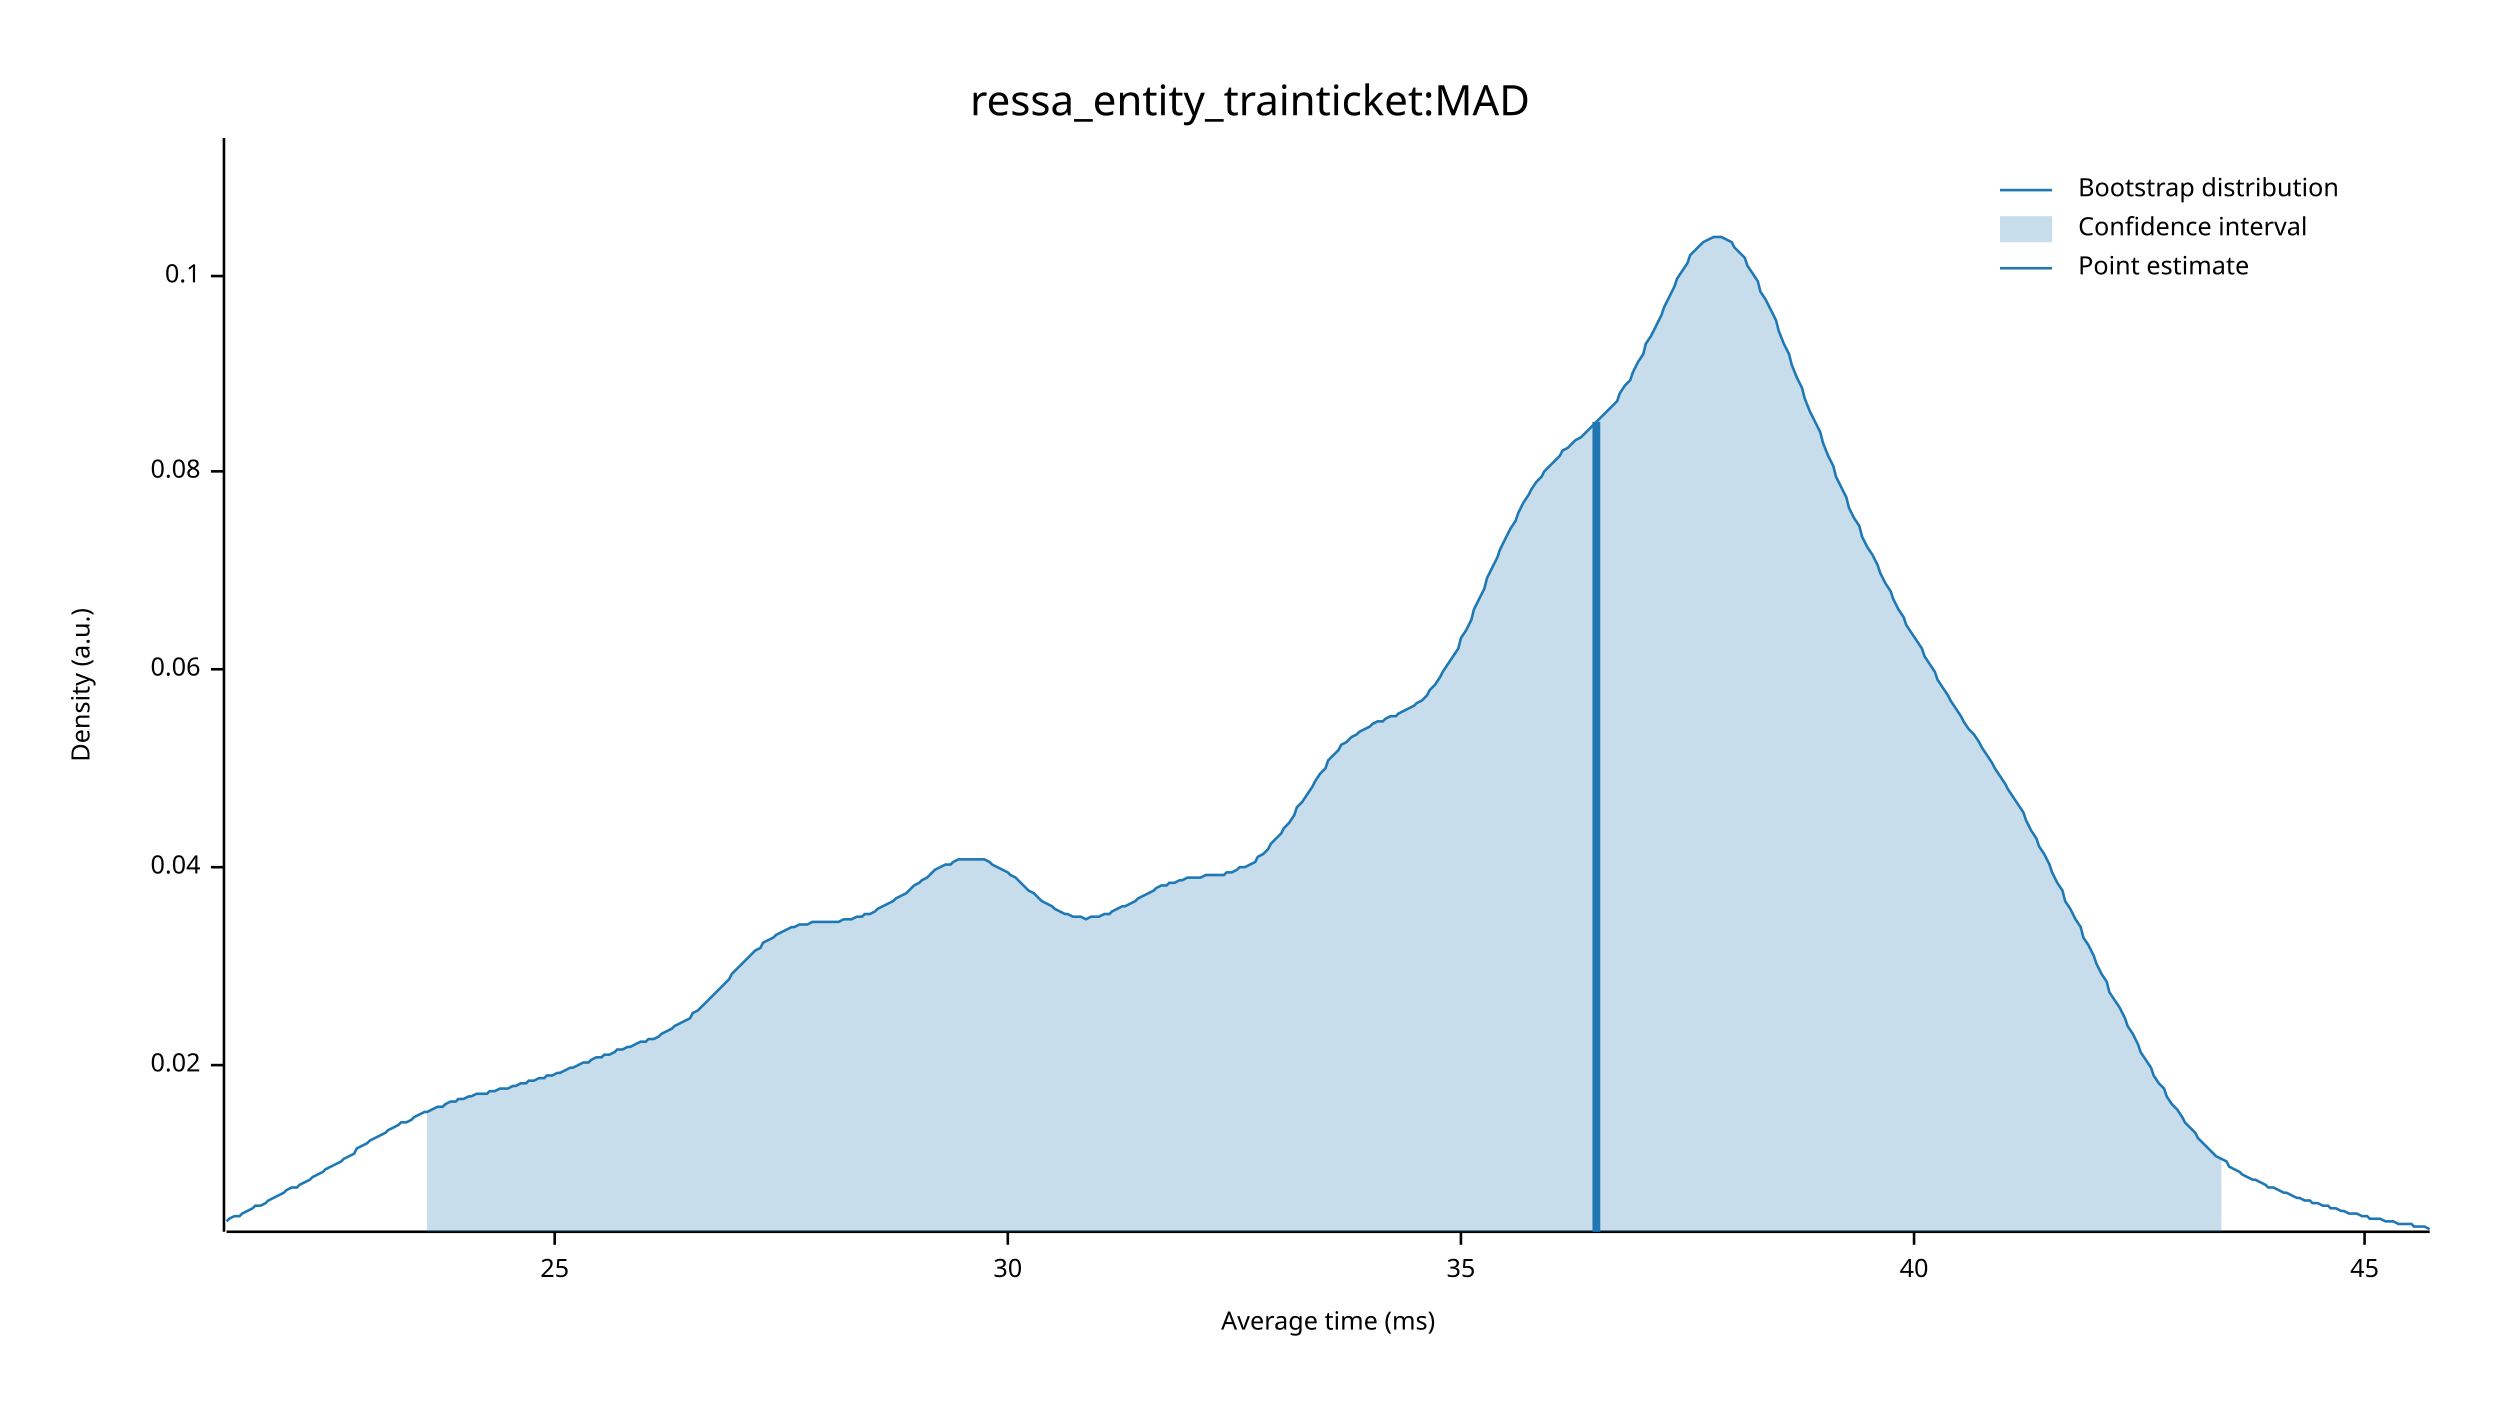
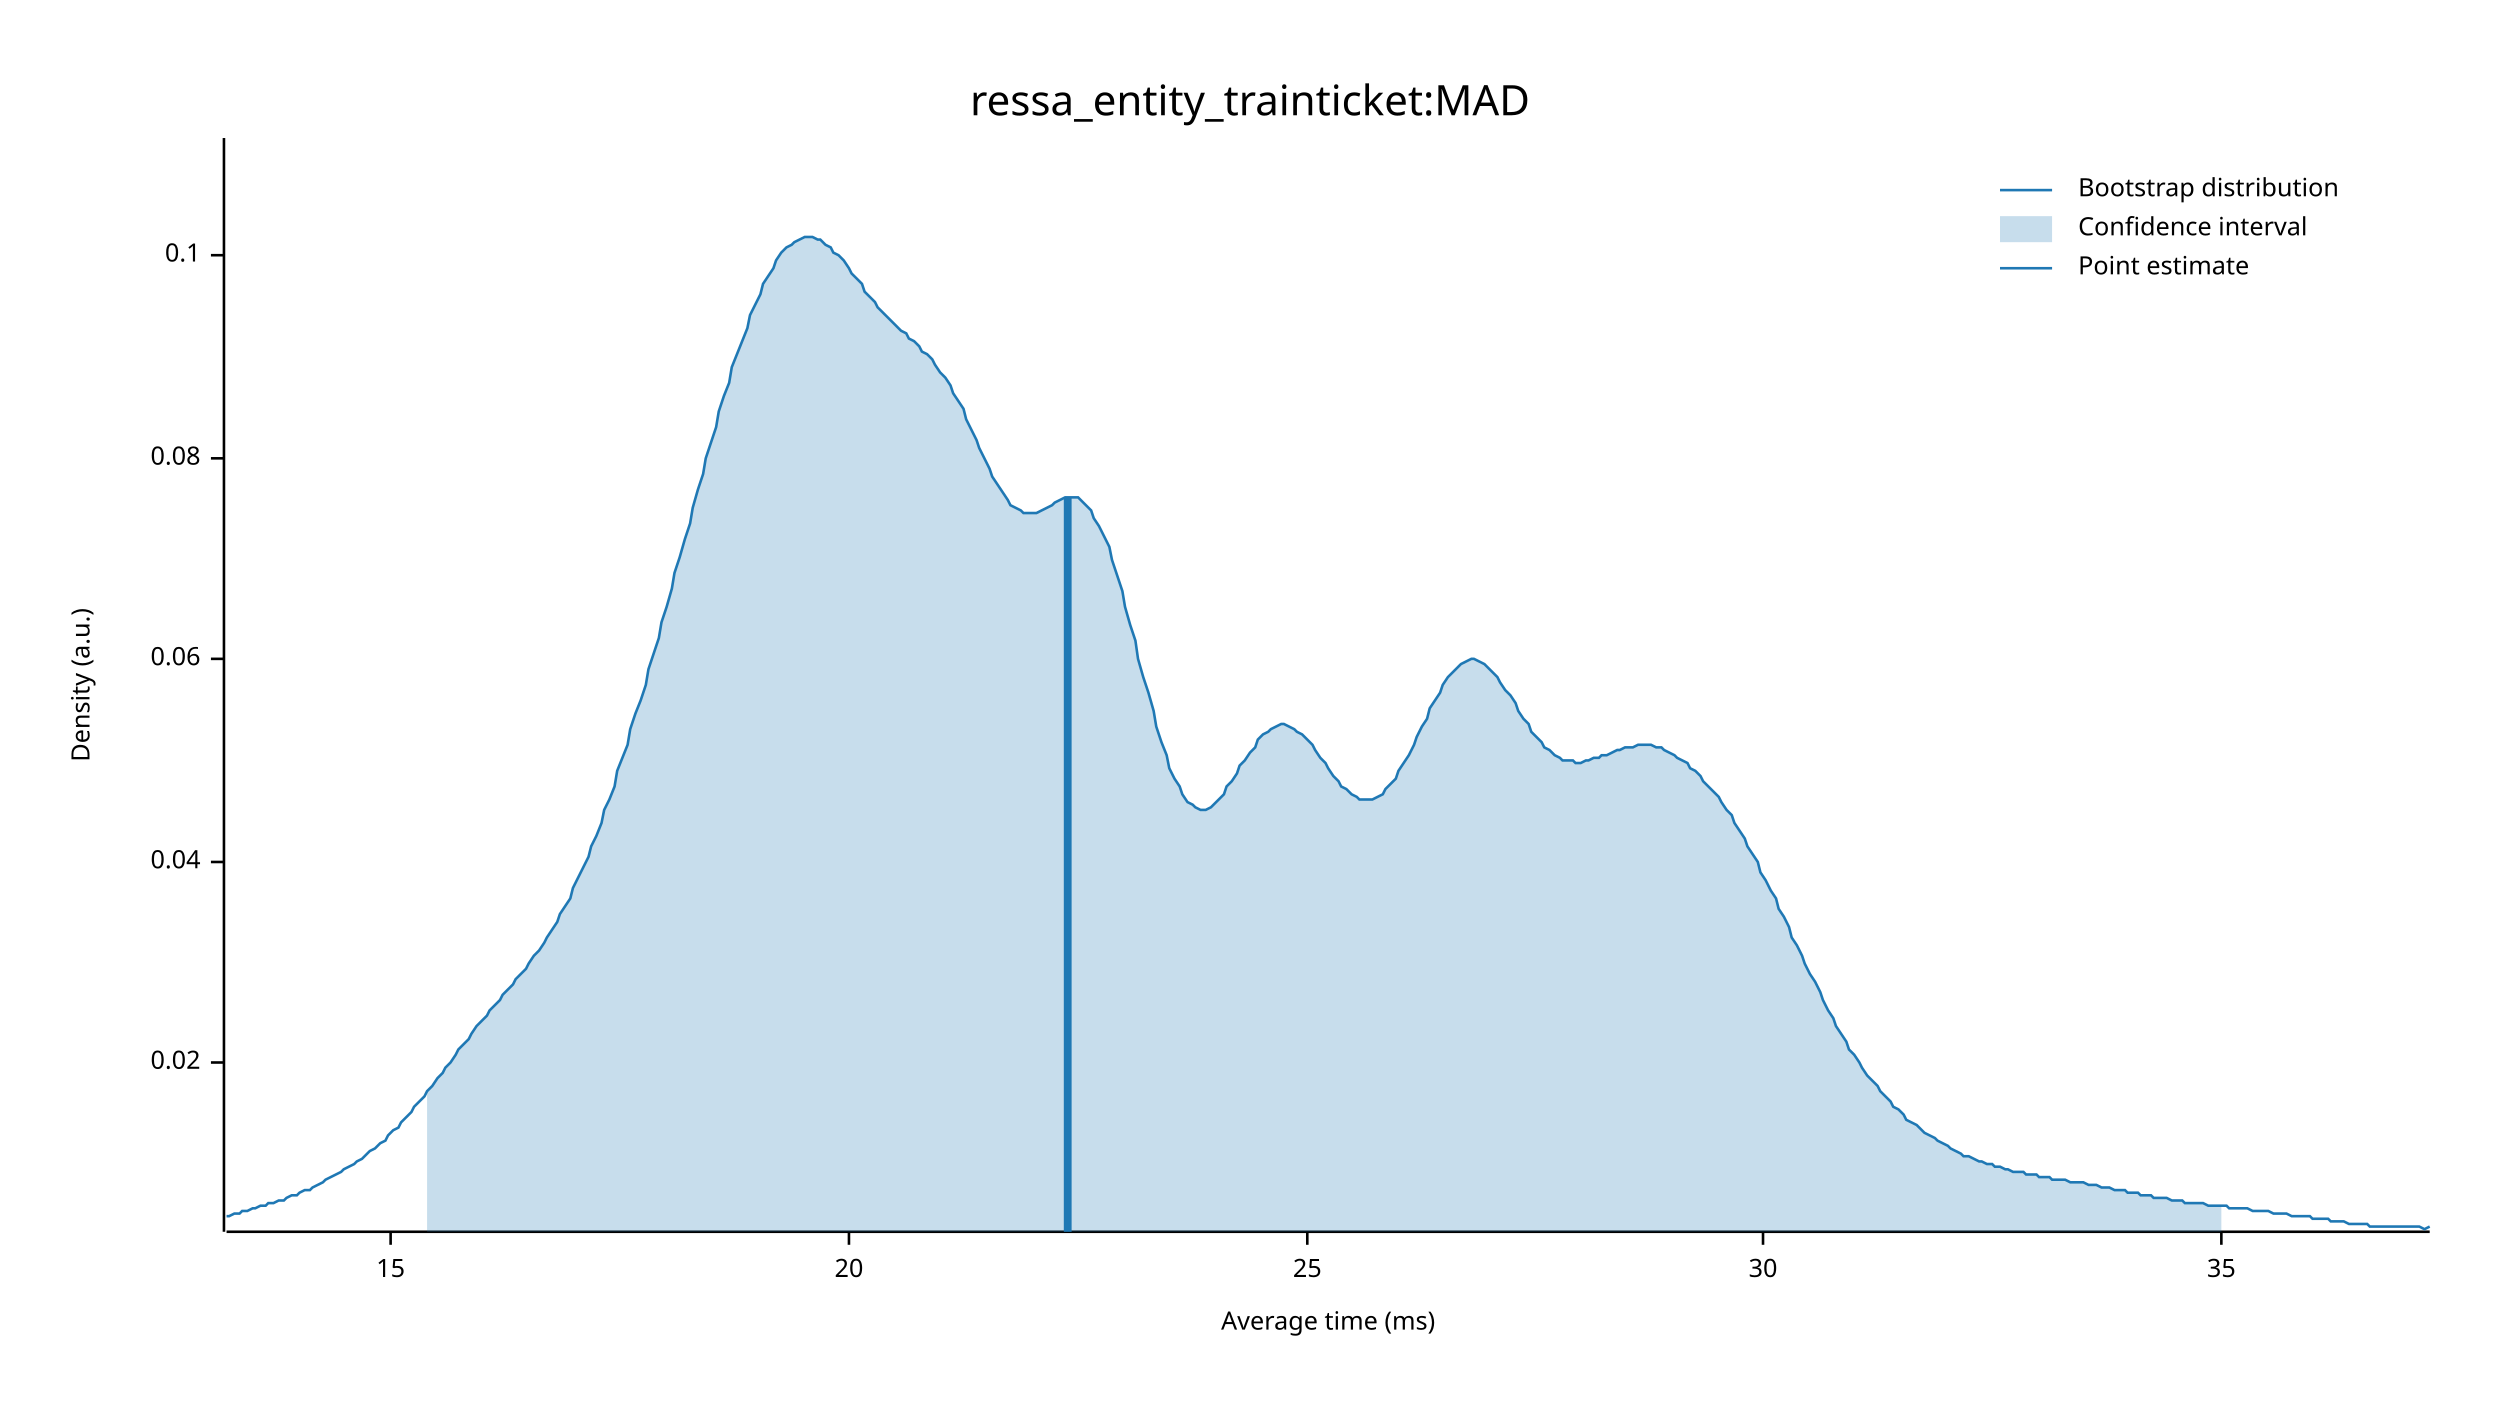
<svg xmlns="http://www.w3.org/2000/svg" width="960" height="540" viewBox="0 0 960 540">
  <text x="480" y="32" dy="0.76em" text-anchor="middle" font-family="sans-serif" font-size="16.129" opacity="1" fill="#000000">
ressa_entity_trainticket:MAD
</text>
  <text x="27" y="263" dy="0.76em" text-anchor="middle" font-family="sans-serif" font-size="9.677" opacity="1" fill="#000000" transform="rotate(270, 27, 263)">
Density (a.u.)
</text>
  <text x="510" y="513" dy="-0.5ex" text-anchor="middle" font-family="sans-serif" font-size="9.677" opacity="1" fill="#000000">
Average time (ms)
</text>
  <polyline fill="none" opacity="1" stroke="#000000" stroke-width="1" points="86,53 86,473 " />
-   <text x="77" y="409" dy="0.5ex" text-anchor="end" font-family="sans-serif" font-size="9.677" opacity="1" fill="#000000">
+   <text x="77" y="408" dy="0.5ex" text-anchor="end" font-family="sans-serif" font-size="9.677" opacity="1" fill="#000000">
0.02
</text>
-   <polyline fill="none" opacity="1" stroke="#000000" stroke-width="1" points="81,409 86,409 " />
-   <text x="77" y="333" dy="0.5ex" text-anchor="end" font-family="sans-serif" font-size="9.677" opacity="1" fill="#000000">
+   <polyline fill="none" opacity="1" stroke="#000000" stroke-width="1" points="81,408 86,408 " />
+   <text x="77" y="331" dy="0.5ex" text-anchor="end" font-family="sans-serif" font-size="9.677" opacity="1" fill="#000000">
0.04
</text>
-   <polyline fill="none" opacity="1" stroke="#000000" stroke-width="1" points="81,333 86,333 " />
-   <text x="77" y="257" dy="0.5ex" text-anchor="end" font-family="sans-serif" font-size="9.677" opacity="1" fill="#000000">
+   <polyline fill="none" opacity="1" stroke="#000000" stroke-width="1" points="81,331 86,331 " />
+   <text x="77" y="253" dy="0.5ex" text-anchor="end" font-family="sans-serif" font-size="9.677" opacity="1" fill="#000000">
0.06
</text>
-   <polyline fill="none" opacity="1" stroke="#000000" stroke-width="1" points="81,257 86,257 " />
-   <text x="77" y="181" dy="0.5ex" text-anchor="end" font-family="sans-serif" font-size="9.677" opacity="1" fill="#000000">
+   <polyline fill="none" opacity="1" stroke="#000000" stroke-width="1" points="81,253 86,253 " />
+   <text x="77" y="176" dy="0.5ex" text-anchor="end" font-family="sans-serif" font-size="9.677" opacity="1" fill="#000000">
0.08
</text>
-   <polyline fill="none" opacity="1" stroke="#000000" stroke-width="1" points="81,181 86,181 " />
-   <text x="77" y="106" dy="0.5ex" text-anchor="end" font-family="sans-serif" font-size="9.677" opacity="1" fill="#000000">
+   <polyline fill="none" opacity="1" stroke="#000000" stroke-width="1" points="81,176 86,176 " />
+   <text x="77" y="98" dy="0.5ex" text-anchor="end" font-family="sans-serif" font-size="9.677" opacity="1" fill="#000000">
0.1
</text>
-   <polyline fill="none" opacity="1" stroke="#000000" stroke-width="1" points="81,106 86,106 " />
+   <polyline fill="none" opacity="1" stroke="#000000" stroke-width="1" points="81,98 86,98 " />
  <polyline fill="none" opacity="1" stroke="#000000" stroke-width="1" points="87,473 933,473 " />
-   <text x="213" y="483" dy="0.76em" text-anchor="middle" font-family="sans-serif" font-size="9.677" opacity="1" fill="#000000">
+   <text x="150" y="483" dy="0.76em" text-anchor="middle" font-family="sans-serif" font-size="9.677" opacity="1" fill="#000000">
+ 15
+ </text>
+   <polyline fill="none" opacity="1" stroke="#000000" stroke-width="1" points="150,473 150,478 " />
+   <text x="326" y="483" dy="0.76em" text-anchor="middle" font-family="sans-serif" font-size="9.677" opacity="1" fill="#000000">
+ 20
+ </text>
+   <polyline fill="none" opacity="1" stroke="#000000" stroke-width="1" points="326,473 326,478 " />
+   <text x="502" y="483" dy="0.76em" text-anchor="middle" font-family="sans-serif" font-size="9.677" opacity="1" fill="#000000">
25
</text>
-   <polyline fill="none" opacity="1" stroke="#000000" stroke-width="1" points="213,473 213,478 " />
-   <text x="387" y="483" dy="0.76em" text-anchor="middle" font-family="sans-serif" font-size="9.677" opacity="1" fill="#000000">
+   <polyline fill="none" opacity="1" stroke="#000000" stroke-width="1" points="502,473 502,478 " />
+   <text x="677" y="483" dy="0.76em" text-anchor="middle" font-family="sans-serif" font-size="9.677" opacity="1" fill="#000000">
30
</text>
-   <polyline fill="none" opacity="1" stroke="#000000" stroke-width="1" points="387,473 387,478 " />
-   <text x="561" y="483" dy="0.76em" text-anchor="middle" font-family="sans-serif" font-size="9.677" opacity="1" fill="#000000">
+   <polyline fill="none" opacity="1" stroke="#000000" stroke-width="1" points="677,473 677,478 " />
+   <text x="853" y="483" dy="0.76em" text-anchor="middle" font-family="sans-serif" font-size="9.677" opacity="1" fill="#000000">
35
</text>
-   <polyline fill="none" opacity="1" stroke="#000000" stroke-width="1" points="561,473 561,478 " />
-   <text x="735" y="483" dy="0.76em" text-anchor="middle" font-family="sans-serif" font-size="9.677" opacity="1" fill="#000000">
- 40
- </text>
-   <polyline fill="none" opacity="1" stroke="#000000" stroke-width="1" points="735,473 735,478 " />
-   <text x="908" y="483" dy="0.76em" text-anchor="middle" font-family="sans-serif" font-size="9.677" opacity="1" fill="#000000">
- 45
- </text>
-   <polyline fill="none" opacity="1" stroke="#000000" stroke-width="1" points="908,473 908,478 " />
-   <polyline fill="none" opacity="1" stroke="#1F78B4" stroke-width="1" points="87,469 88,468 90,467 92,467 93,466 95,465 97,464 98,463 100,463 102,462 103,461 105,460 107,459 109,458 110,457 112,456 114,456 115,455 117,454 119,453 120,452 122,451 124,450 125,449 127,448 129,447 131,446 132,445 134,444 136,443 137,441 139,440 141,439 142,438 144,437 146,436 148,435 149,434 151,433 153,432 154,431 156,431 158,430 159,429 161,428 163,427 164,427 166,426 168,425 170,425 171,424 173,423 175,423 176,422 178,422 180,421 181,421 183,420 185,420 187,420 188,419 190,419 192,418 193,418 195,418 197,417 198,417 200,416 202,416 203,415 205,415 207,414 209,414 210,413 212,413 214,412 215,412 217,411 219,410 220,410 222,409 224,408 226,408 227,407 229,406 231,406 232,405 234,405 236,404 237,403 239,403 241,402 242,402 244,401 246,400 248,400 249,399 251,399 253,398 254,397 256,396 258,395 259,394 261,393 263,392 265,391 266,389 268,388 270,386 271,385 273,383 275,381 276,380 278,378 280,376 281,374 283,372 285,370 287,368 288,367 290,365 292,364 293,362 295,361 297,360 298,359 300,358 302,357 304,356 305,356 307,355 309,355 310,355 312,354 314,354 315,354 317,354 319,354 320,354 322,354 324,353 326,353 327,353 329,352 331,352 332,351 334,351 336,350 337,349 339,348 341,347 343,346 344,345 346,344 348,343 349,342 351,340 353,339 354,338 356,337 358,335 359,334 361,333 363,332 365,332 366,331 368,330 370,330 371,330 373,330 375,330 376,330 378,330 380,331 381,332 383,333 385,334 387,335 388,336 390,337 392,339 393,340 395,342 397,343 398,344 400,346 402,347 404,348 405,349 407,350 409,351 410,351 412,352 414,352 415,352 417,353 419,352 420,352 422,352 424,351 426,351 427,350 429,349 431,348 432,348 434,347 436,346 437,345 439,344 441,343 443,342 444,341 446,340 448,340 449,339 451,339 453,338 454,338 456,337 458,337 459,337 461,337 463,336 465,336 466,336 468,336 470,336 471,335 473,335 475,334 476,333 478,333 480,332 482,331 483,329 485,328 487,326 488,324 490,322 492,320 493,318 495,316 497,313 498,310 500,308 502,305 504,302 505,300 507,297 509,295 510,292 512,290 514,288 515,286 517,285 519,283 521,282 522,281 524,280 526,279 527,278 529,277 531,277 532,276 534,275 536,275 537,274 539,273 541,272 543,271 544,270 546,269 548,267 549,265 551,263 553,260 554,258 556,255 558,252 560,249 561,245 563,242 565,238 566,234 568,230 570,226 571,222 573,218 575,214 576,211 578,207 580,203 582,200 583,197 585,193 587,190 588,188 590,185 592,183 593,181 595,179 597,177 599,175 600,173 602,172 604,170 605,169 607,168 609,166 610,165 612,163 614,161 615,160 617,158 619,156 621,154 622,151 624,148 626,146 627,143 629,139 631,136 632,132 634,129 636,125 638,121 639,118 641,114 643,110 644,107 646,104 648,101 649,98 651,96 653,94 654,93 656,92 658,91 660,91 661,91 663,92 665,93 666,95 668,97 670,99 671,102 673,105 675,108 676,112 678,115 680,119 682,123 683,127 685,132 687,136 688,140 690,145 692,149 693,153 695,158 697,162 699,166 700,170 702,175 704,179 705,183 707,187 709,191 710,195 712,199 714,202 715,206 717,210 719,213 721,217 722,220 724,224 726,227 727,230 729,234 731,237 732,240 734,243 736,246 738,249 739,252 741,255 743,258 744,261 746,264 748,267 749,269 751,272 753,275 754,277 756,280 758,282 760,285 761,287 763,290 765,293 766,295 768,298 770,301 771,303 773,306 775,309 777,312 778,315 780,319 782,322 783,325 785,328 787,332 788,335 790,339 792,342 793,346 795,349 797,353 799,356 800,360 802,363 804,367 805,370 807,374 809,377 810,381 812,384 814,387 816,391 817,394 819,397 821,401 822,404 824,407 826,410 827,413 829,416 831,418 832,421 834,424 836,426 838,429 839,431 841,433 843,435 844,437 846,439 848,441 849,442 851,444 853,445 855,446 856,448 858,449 860,450 861,451 863,452 865,453 866,453 868,454 870,455 871,456 873,456 875,457 877,458 878,458 880,459 882,460 883,460 885,461 887,461 888,462 890,462 892,463 894,463 895,464 897,464 899,465 900,465 902,466 904,466 905,466 907,467 909,467 910,468 912,468 914,468 916,469 917,469 919,469 921,470 922,470 924,470 926,470 927,471 929,471 931,471 933,472 " />
-   <polygon opacity="0.25" fill="#1F78B4" points="164,427 166,426 168,425 170,425 171,424 173,423 175,423 176,422 178,422 180,421 181,421 183,420 185,420 187,420 188,419 190,419 192,418 193,418 195,418 197,417 198,417 200,416 202,416 203,415 205,415 207,414 209,414 210,413 212,413 214,412 215,412 217,411 219,410 220,410 222,409 224,408 226,408 227,407 229,406 231,406 232,405 234,405 236,404 237,403 239,403 241,402 242,402 244,401 246,400 248,400 249,399 251,399 253,398 254,397 256,396 258,395 259,394 261,393 263,392 265,391 266,389 268,388 270,386 271,385 273,383 275,381 276,380 278,378 280,376 281,374 283,372 285,370 287,368 288,367 290,365 292,364 293,362 295,361 297,360 298,359 300,358 302,357 304,356 305,356 307,355 309,355 310,355 312,354 314,354 315,354 317,354 319,354 320,354 322,354 324,353 326,353 327,353 329,352 331,352 332,351 334,351 336,350 337,349 339,348 341,347 343,346 344,345 346,344 348,343 349,342 351,340 353,339 354,338 356,337 358,335 359,334 361,333 363,332 365,332 366,331 368,330 370,330 371,330 373,330 375,330 376,330 378,330 380,331 381,332 383,333 385,334 387,335 388,336 390,337 392,339 393,340 395,342 397,343 398,344 400,346 402,347 404,348 405,349 407,350 409,351 410,351 412,352 414,352 415,352 417,353 419,352 420,352 422,352 424,351 426,351 427,350 429,349 431,348 432,348 434,347 436,346 437,345 439,344 441,343 443,342 444,341 446,340 448,340 449,339 451,339 453,338 454,338 456,337 458,337 459,337 461,337 463,336 465,336 466,336 468,336 470,336 471,335 473,335 475,334 476,333 478,333 480,332 482,331 483,329 485,328 487,326 488,324 490,322 492,320 493,318 495,316 497,313 498,310 500,308 502,305 504,302 505,300 507,297 509,295 510,292 512,290 514,288 515,286 517,285 519,283 521,282 522,281 524,280 526,279 527,278 529,277 531,277 532,276 534,275 536,275 537,274 539,273 541,272 543,271 544,270 546,269 548,267 549,265 551,263 553,260 554,258 556,255 558,252 560,249 561,245 563,242 565,238 566,234 568,230 570,226 571,222 573,218 575,214 576,211 578,207 580,203 582,200 583,197 585,193 587,190 588,188 590,185 592,183 593,181 595,179 597,177 599,175 600,173 602,172 604,170 605,169 607,168 609,166 610,165 612,163 614,161 615,160 617,158 619,156 621,154 622,151 624,148 626,146 627,143 629,139 631,136 632,132 634,129 636,125 638,121 639,118 641,114 643,110 644,107 646,104 648,101 649,98 651,96 653,94 654,93 656,92 658,91 660,91 661,91 663,92 665,93 666,95 668,97 670,99 671,102 673,105 675,108 676,112 678,115 680,119 682,123 683,127 685,132 687,136 688,140 690,145 692,149 693,153 695,158 697,162 699,166 700,170 702,175 704,179 705,183 707,187 709,191 710,195 712,199 714,202 715,206 717,210 719,213 721,217 722,220 724,224 726,227 727,230 729,234 731,237 732,240 734,243 736,246 738,249 739,252 741,255 743,258 744,261 746,264 748,267 749,269 751,272 753,275 754,277 756,280 758,282 760,285 761,287 763,290 765,293 766,295 768,298 770,301 771,303 773,306 775,309 777,312 778,315 780,319 782,322 783,325 785,328 787,332 788,335 790,339 792,342 793,346 795,349 797,353 799,356 800,360 802,363 804,367 805,370 807,374 809,377 810,381 812,384 814,387 816,391 817,394 819,397 821,401 822,404 824,407 826,410 827,413 829,416 831,418 832,421 834,424 836,426 838,429 839,431 841,433 843,435 844,437 846,439 848,441 849,442 851,444 853,445 853,473 164,473 " />
-   <polyline fill="none" opacity="1" stroke="#1F78B4" stroke-width="3" points="613,473 613,162 " />
+   <polyline fill="none" opacity="1" stroke="#000000" stroke-width="1" points="853,473 853,478 " />
+   <polyline fill="none" opacity="1" stroke="#1F78B4" stroke-width="1" points="87,467 88,467 90,466 92,466 93,465 95,465 97,464 98,464 100,463 102,463 103,462 105,462 107,461 109,461 110,460 112,459 114,459 115,458 117,457 119,457 120,456 122,455 124,454 125,453 127,452 129,451 131,450 132,449 134,448 136,447 137,446 139,445 141,443 142,442 144,441 146,439 148,438 149,436 151,434 153,433 154,431 156,429 158,427 159,425 161,423 163,421 164,419 166,417 168,414 170,412 171,410 173,408 175,405 176,403 178,401 180,399 181,397 183,394 185,392 187,390 188,388 190,386 192,384 193,382 195,380 197,378 198,376 200,374 202,372 203,370 205,367 207,365 209,362 210,360 212,357 214,354 215,351 217,348 219,345 220,341 222,337 224,333 226,329 227,325 229,321 231,316 232,311 234,307 236,302 237,296 239,291 241,286 242,280 244,274 246,269 248,263 249,257 251,251 253,245 254,239 256,233 258,226 259,220 261,214 263,207 265,201 266,195 268,188 270,182 271,176 273,170 275,164 276,158 278,152 280,147 281,141 283,136 285,131 287,126 288,121 290,117 292,113 293,109 295,106 297,103 298,100 300,97 302,95 304,94 305,93 307,92 309,91 310,91 312,91 314,92 315,92 317,94 319,95 320,97 322,98 324,100 326,103 327,105 329,107 331,109 332,112 334,114 336,116 337,118 339,120 341,122 343,124 344,125 346,127 348,128 349,130 351,131 353,133 354,135 356,136 358,138 359,140 361,143 363,145 365,148 366,151 368,154 370,157 371,161 373,165 375,169 376,172 378,176 380,180 381,183 383,186 385,189 387,192 388,194 390,195 392,196 393,197 395,197 397,197 398,197 400,196 402,195 404,194 405,193 407,192 409,191 410,191 412,191 414,191 415,192 417,194 419,196 420,199 422,202 424,206 426,210 427,215 429,221 431,227 432,233 434,240 436,246 437,253 439,260 441,266 443,273 444,279 446,285 448,290 449,295 451,299 453,302 454,305 456,308 458,309 459,310 461,311 463,311 465,310 466,309 468,307 470,305 471,302 473,300 475,297 476,294 478,292 480,289 482,287 483,284 485,282 487,281 488,280 490,279 492,278 493,278 495,279 497,280 498,281 500,282 502,284 504,286 505,288 507,291 509,293 510,295 512,298 514,300 515,302 517,303 519,305 521,306 522,307 524,307 526,307 527,307 529,306 531,305 532,303 534,301 536,299 537,296 539,293 541,290 543,286 544,283 546,279 548,276 549,272 551,269 553,266 554,263 556,260 558,258 560,256 561,255 563,254 565,253 566,253 568,254 570,255 571,256 573,258 575,260 576,262 578,265 580,267 582,270 583,273 585,276 587,278 588,281 590,283 592,285 593,287 595,288 597,290 599,291 600,292 602,292 604,292 605,293 607,293 609,292 610,292 612,291 614,291 615,290 617,290 619,289 621,288 622,288 624,287 626,287 627,287 629,286 631,286 632,286 634,286 636,287 638,287 639,288 641,289 643,290 644,291 646,292 648,293 649,295 651,296 653,298 654,300 656,302 658,304 660,306 661,308 663,311 665,313 666,316 668,319 670,322 671,325 673,328 675,331 676,335 678,338 680,342 682,345 683,349 685,352 687,356 688,360 690,363 692,367 693,370 695,374 697,377 699,381 700,384 702,388 704,391 705,394 707,397 709,400 710,403 712,405 714,408 715,410 717,413 719,415 721,417 722,419 724,421 726,423 727,425 729,426 731,428 732,430 734,431 736,432 738,434 739,435 741,436 743,437 744,438 746,439 748,440 749,441 751,442 753,443 754,444 756,444 758,445 760,446 761,446 763,447 765,447 766,448 768,448 770,449 771,449 773,450 775,450 777,450 778,451 780,451 782,451 783,452 785,452 787,452 788,453 790,453 792,453 793,453 795,454 797,454 799,454 800,454 802,455 804,455 805,455 807,456 809,456 810,456 812,457 814,457 816,457 817,458 819,458 821,458 822,459 824,459 826,459 827,460 829,460 831,460 832,460 834,461 836,461 838,461 839,462 841,462 843,462 844,462 846,462 848,463 849,463 851,463 853,463 855,463 856,464 858,464 860,464 861,464 863,464 865,465 866,465 868,465 870,465 871,465 873,466 875,466 877,466 878,466 880,467 882,467 883,467 885,467 887,467 888,468 890,468 892,468 894,468 895,469 897,469 899,469 900,469 902,470 904,470 905,470 907,470 909,470 910,471 912,471 914,471 916,471 917,471 919,471 921,471 922,471 924,471 926,471 927,471 929,471 931,472 933,471 " />
+   <polygon opacity="0.25" fill="#1F78B4" points="164,419 166,417 168,414 170,412 171,410 173,408 175,405 176,403 178,401 180,399 181,397 183,394 185,392 187,390 188,388 190,386 192,384 193,382 195,380 197,378 198,376 200,374 202,372 203,370 205,367 207,365 209,362 210,360 212,357 214,354 215,351 217,348 219,345 220,341 222,337 224,333 226,329 227,325 229,321 231,316 232,311 234,307 236,302 237,296 239,291 241,286 242,280 244,274 246,269 248,263 249,257 251,251 253,245 254,239 256,233 258,226 259,220 261,214 263,207 265,201 266,195 268,188 270,182 271,176 273,170 275,164 276,158 278,152 280,147 281,141 283,136 285,131 287,126 288,121 290,117 292,113 293,109 295,106 297,103 298,100 300,97 302,95 304,94 305,93 307,92 309,91 310,91 312,91 314,92 315,92 317,94 319,95 320,97 322,98 324,100 326,103 327,105 329,107 331,109 332,112 334,114 336,116 337,118 339,120 341,122 343,124 344,125 346,127 348,128 349,130 351,131 353,133 354,135 356,136 358,138 359,140 361,143 363,145 365,148 366,151 368,154 370,157 371,161 373,165 375,169 376,172 378,176 380,180 381,183 383,186 385,189 387,192 388,194 390,195 392,196 393,197 395,197 397,197 398,197 400,196 402,195 404,194 405,193 407,192 409,191 410,191 412,191 414,191 415,192 417,194 419,196 420,199 422,202 424,206 426,210 427,215 429,221 431,227 432,233 434,240 436,246 437,253 439,260 441,266 443,273 444,279 446,285 448,290 449,295 451,299 453,302 454,305 456,308 458,309 459,310 461,311 463,311 465,310 466,309 468,307 470,305 471,302 473,300 475,297 476,294 478,292 480,289 482,287 483,284 485,282 487,281 488,280 490,279 492,278 493,278 495,279 497,280 498,281 500,282 502,284 504,286 505,288 507,291 509,293 510,295 512,298 514,300 515,302 517,303 519,305 521,306 522,307 524,307 526,307 527,307 529,306 531,305 532,303 534,301 536,299 537,296 539,293 541,290 543,286 544,283 546,279 548,276 549,272 551,269 553,266 554,263 556,260 558,258 560,256 561,255 563,254 565,253 566,253 568,254 570,255 571,256 573,258 575,260 576,262 578,265 580,267 582,270 583,273 585,276 587,278 588,281 590,283 592,285 593,287 595,288 597,290 599,291 600,292 602,292 604,292 605,293 607,293 609,292 610,292 612,291 614,291 615,290 617,290 619,289 621,288 622,288 624,287 626,287 627,287 629,286 631,286 632,286 634,286 636,287 638,287 639,288 641,289 643,290 644,291 646,292 648,293 649,295 651,296 653,298 654,300 656,302 658,304 660,306 661,308 663,311 665,313 666,316 668,319 670,322 671,325 673,328 675,331 676,335 678,338 680,342 682,345 683,349 685,352 687,356 688,360 690,363 692,367 693,370 695,374 697,377 699,381 700,384 702,388 704,391 705,394 707,397 709,400 710,403 712,405 714,408 715,410 717,413 719,415 721,417 722,419 724,421 726,423 727,425 729,426 731,428 732,430 734,431 736,432 738,434 739,435 741,436 743,437 744,438 746,439 748,440 749,441 751,442 753,443 754,444 756,444 758,445 760,446 761,446 763,447 765,447 766,448 768,448 770,449 771,449 773,450 775,450 777,450 778,451 780,451 782,451 783,452 785,452 787,452 788,453 790,453 792,453 793,453 795,454 797,454 799,454 800,454 802,455 804,455 805,455 807,456 809,456 810,456 812,457 814,457 816,457 817,458 819,458 821,458 822,459 824,459 826,459 827,460 829,460 831,460 832,460 834,461 836,461 838,461 839,462 841,462 843,462 844,462 846,462 848,463 849,463 851,463 853,463 853,473 164,473 " />
+   <polyline fill="none" opacity="1" stroke="#1F78B4" stroke-width="3" points="410,473 410,191 " />
  <text x="798" y="68" dy="0.76em" text-anchor="start" font-family="sans-serif" font-size="9.677" opacity="1" fill="#000000">
Bootstrap distribution
</text>
  <text x="798" y="83" dy="0.76em" text-anchor="start" font-family="sans-serif" font-size="9.677" opacity="1" fill="#000000">
Confidence interval
</text>
  <text x="798" y="98" dy="0.76em" text-anchor="start" font-family="sans-serif" font-size="9.677" opacity="1" fill="#000000">
Point estimate
</text>
  <polyline fill="none" opacity="1" stroke="#1F78B4" stroke-width="1" points="768,73 788,73 " />
  <rect x="768" y="83" width="20" height="10" opacity="0.25" fill="#1F78B4" stroke="none" />
  <polyline fill="none" opacity="1" stroke="#1F78B4" stroke-width="1" points="768,103 788,103 " />
</svg>
